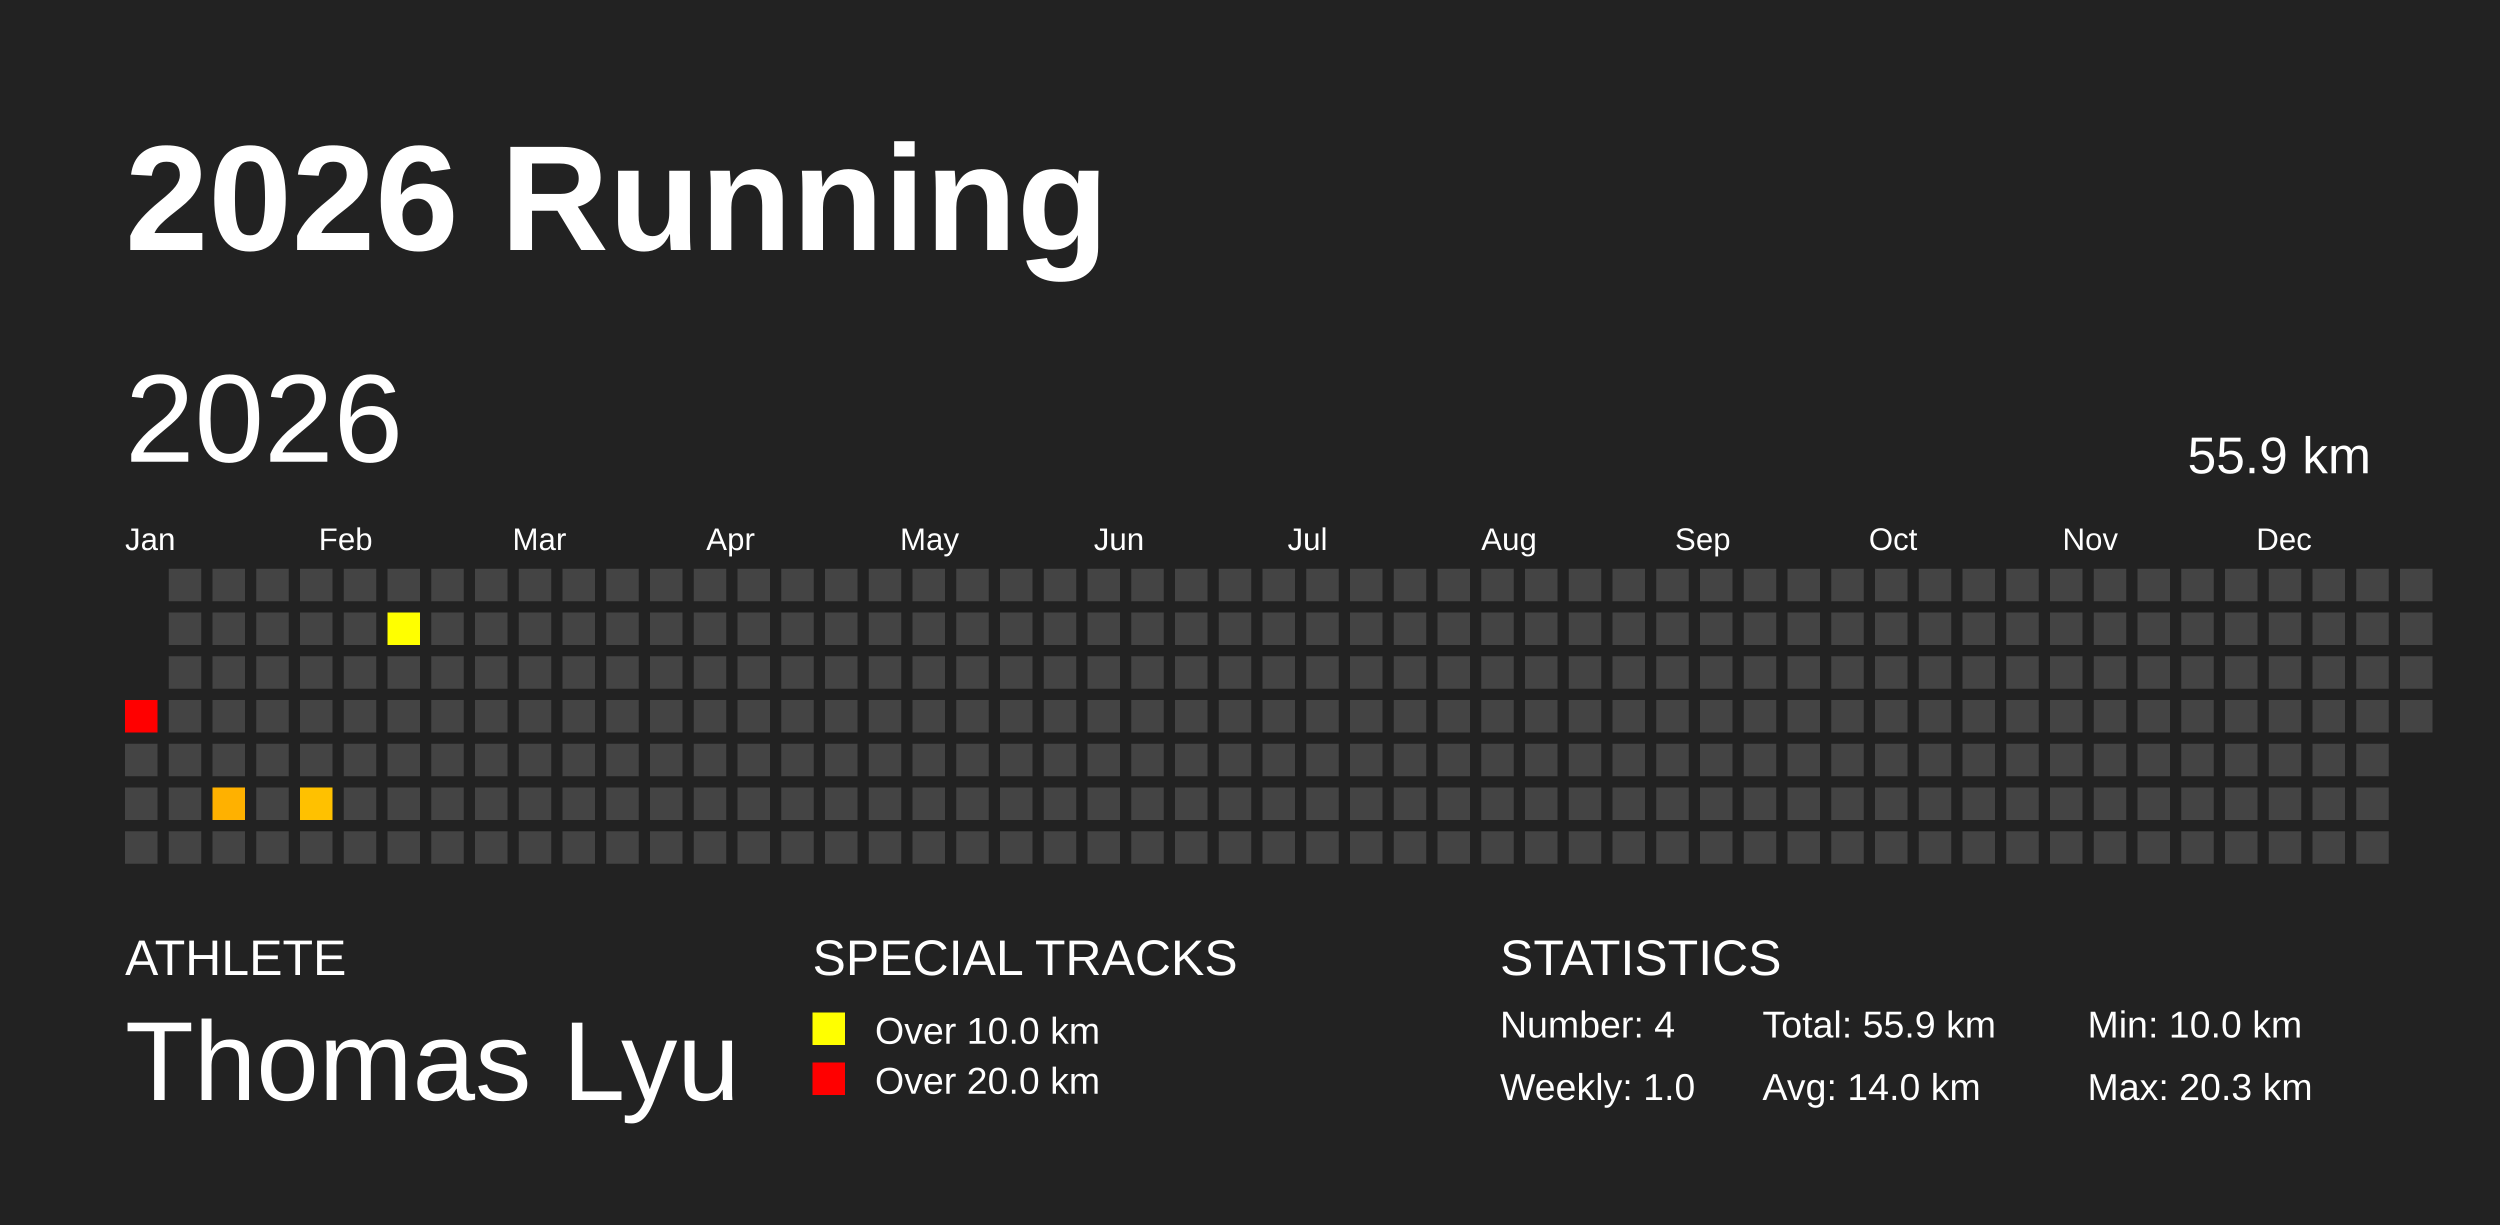
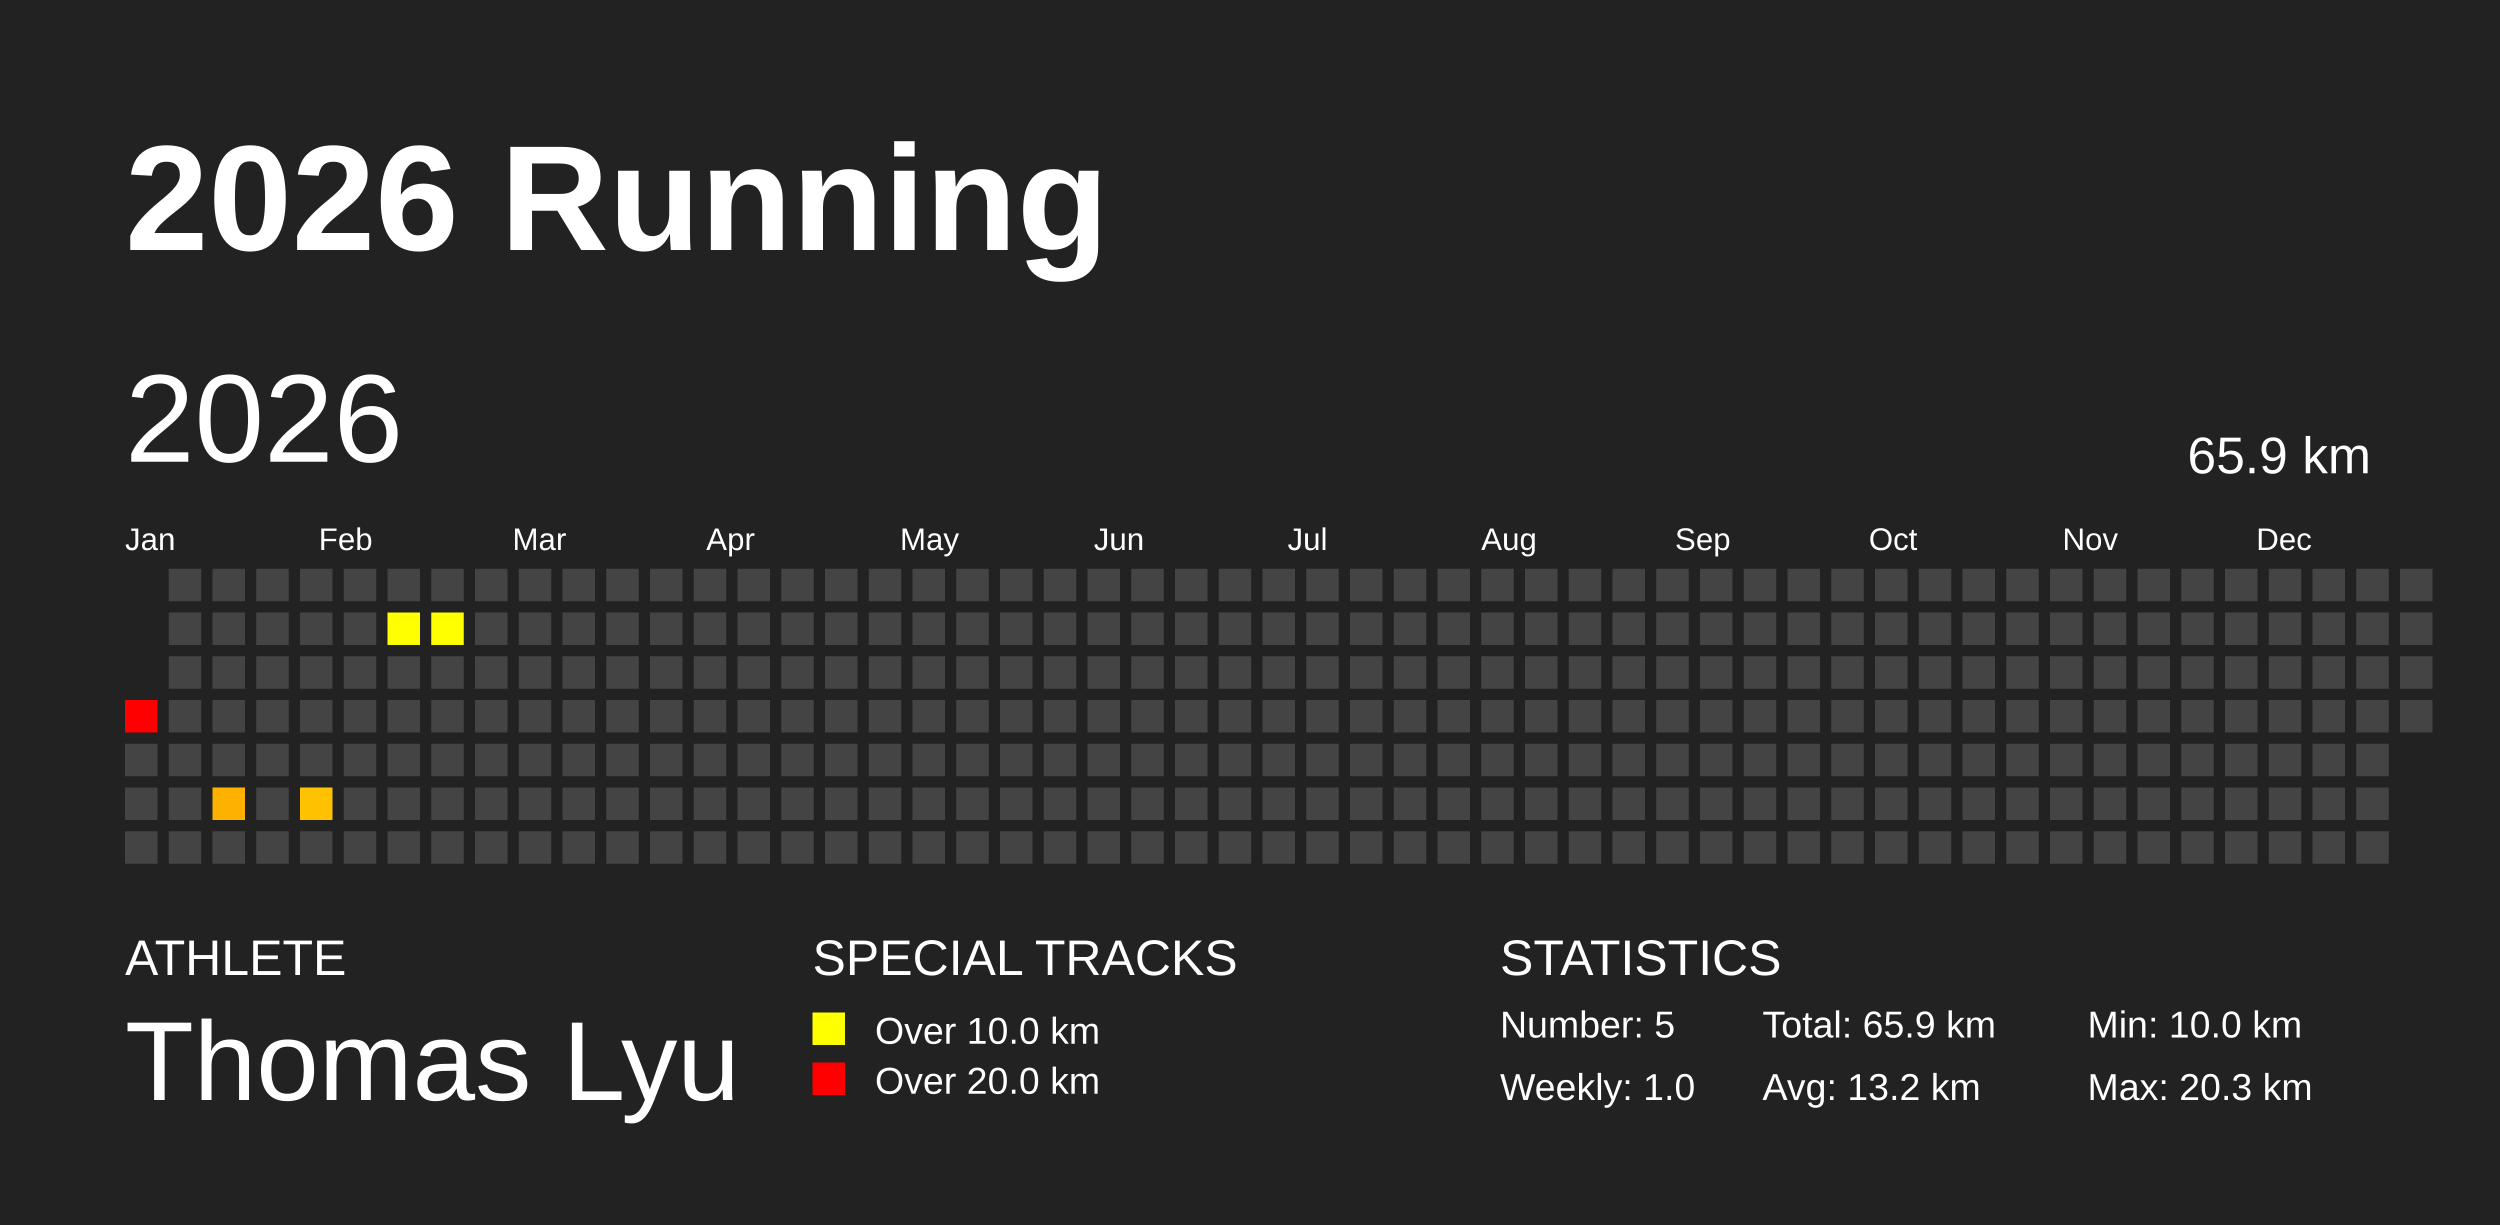
<svg xmlns="http://www.w3.org/2000/svg" baseProfile="full" height="98mm" version="1.1" viewBox="0,0,200,98" width="200mm">
  <defs />
  <rect fill="#222222" height="98" width="200" x="0" y="0" />
  <text fill="#FFFFFF" style="font-size:12px; font-family:Arial; font-weight:bold;" x="10" y="20">2026 Running</text>
  <text fill="#FFFFFF" style="font-size:4px; font-family:Arial" x="10" y="78">ATHLETE</text>
  <text fill="#FFFFFF" style="font-size:9px; font-family:Arial" x="10" y="88">Thomas Lyu</text>
  <text fill="#FFFFFF" style="font-size:4px; font-family:Arial" x="65" y="78">SPECIAL TRACKS</text>
  <rect fill="yellow" height="2.6" width="2.6" x="65" y="81" />
  <text fill="#FFFFFF" style="font-size:3px; font-family:Arial" x="70" y="83.5">Over 10.0 km</text>
  <rect fill="red" height="2.6" width="2.6" x="65" y="85" />
  <text fill="#FFFFFF" style="font-size:3px; font-family:Arial" x="70" y="87.5">Over 20.0 km</text>
  <text fill="#FFFFFF" style="font-size:4px; font-family:Arial" x="120" y="78">STATISTICS</text>
-   <text fill="#FFFFFF" style="font-size:3px; font-family:Arial" x="120" y="83">Number: 4</text>
+   <text fill="#FFFFFF" style="font-size:3px; font-family:Arial" x="120" y="83">Number: 5</text>
  <text fill="#FFFFFF" style="font-size:3px; font-family:Arial" x="120" y="88">Weekly: 1.0</text>
-   <text fill="#FFFFFF" style="font-size:3px; font-family:Arial" x="141" y="83">Total: 55.9 km</text>
-   <text fill="#FFFFFF" style="font-size:3px; font-family:Arial" x="141" y="88">Avg: 14.0 km</text>
+   <text fill="#FFFFFF" style="font-size:3px; font-family:Arial" x="141" y="83">Total: 65.9 km</text>
+   <text fill="#FFFFFF" style="font-size:3px; font-family:Arial" x="141" y="88">Avg: 13.2 km</text>
  <text fill="#FFFFFF" style="font-size:3px; font-family:Arial" x="167" y="83">Min: 10.0 km</text>
  <text fill="#FFFFFF" style="font-size:3px; font-family:Arial" x="167" y="88">Max: 20.3 km</text>
  <text dominant-baseline="hanging" fill="#FFFFFF" style="font-size:10.0px; font-family:Arial;" x="10" y="30">2026</text>
-   <text dominant-baseline="hanging" fill="#FFFFFF" style="font-size:4.125px; font-family:Arial;" x="175" y="35">55.9 km</text>
+   <text dominant-baseline="hanging" fill="#FFFFFF" style="font-size:4.125px; font-family:Arial;" x="175" y="35">65.9 km</text>
  <text fill="#FFFFFF" style="font-size:2.5px; font-family:Arial" x="10.0" y="44">Jan</text>
  <text fill="#FFFFFF" style="font-size:2.5px; font-family:Arial" x="25.5" y="44">Feb</text>
  <text fill="#FFFFFF" style="font-size:2.5px; font-family:Arial" x="41.0" y="44">Mar</text>
  <text fill="#FFFFFF" style="font-size:2.5px; font-family:Arial" x="56.5" y="44">Apr</text>
  <text fill="#FFFFFF" style="font-size:2.5px; font-family:Arial" x="72.0" y="44">May</text>
  <text fill="#FFFFFF" style="font-size:2.5px; font-family:Arial" x="87.5" y="44">Jun</text>
  <text fill="#FFFFFF" style="font-size:2.5px; font-family:Arial" x="103.0" y="44">Jul</text>
  <text fill="#FFFFFF" style="font-size:2.5px; font-family:Arial" x="118.5" y="44">Aug</text>
  <text fill="#FFFFFF" style="font-size:2.5px; font-family:Arial" x="134.0" y="44">Sep</text>
  <text fill="#FFFFFF" style="font-size:2.5px; font-family:Arial" x="149.5" y="44">Oct</text>
  <text fill="#FFFFFF" style="font-size:2.5px; font-family:Arial" x="165.0" y="44">Nov</text>
  <text fill="#FFFFFF" style="font-size:2.5px; font-family:Arial" x="180.5" y="44">Dec</text>
  <rect fill="red" height="2.6" width="2.6" x="10.0" y="56.0" />
  <rect fill="#444444" height="2.6" width="2.6" x="10.0" y="59.5" />
  <rect fill="#444444" height="2.6" width="2.6" x="10.0" y="63.0" />
  <rect fill="#444444" height="2.6" width="2.6" x="10.0" y="66.5" />
  <rect fill="#444444" height="2.6" width="2.6" x="13.5" y="45.5" />
  <rect fill="#444444" height="2.6" width="2.6" x="13.5" y="49.0" />
  <rect fill="#444444" height="2.6" width="2.6" x="13.5" y="52.5" />
  <rect fill="#444444" height="2.6" width="2.6" x="13.5" y="56.0" />
  <rect fill="#444444" height="2.6" width="2.6" x="13.5" y="59.5" />
  <rect fill="#444444" height="2.6" width="2.6" x="13.5" y="63.0" />
  <rect fill="#444444" height="2.6" width="2.6" x="13.5" y="66.5" />
  <rect fill="#444444" height="2.6" width="2.6" x="17.0" y="45.5" />
  <rect fill="#444444" height="2.6" width="2.6" x="17.0" y="49.0" />
  <rect fill="#444444" height="2.6" width="2.6" x="17.0" y="52.5" />
  <rect fill="#444444" height="2.6" width="2.6" x="17.0" y="56.0" />
  <rect fill="#444444" height="2.6" width="2.6" x="17.0" y="59.5" />
  <rect fill="#ffb100" height="2.6" width="2.6" x="17.0" y="63.0" />
  <rect fill="#444444" height="2.6" width="2.6" x="17.0" y="66.5" />
  <rect fill="#444444" height="2.6" width="2.6" x="20.5" y="45.5" />
  <rect fill="#444444" height="2.6" width="2.6" x="20.5" y="49.0" />
  <rect fill="#444444" height="2.6" width="2.6" x="20.5" y="52.5" />
  <rect fill="#444444" height="2.6" width="2.6" x="20.5" y="56.0" />
  <rect fill="#444444" height="2.6" width="2.6" x="20.5" y="59.5" />
  <rect fill="#444444" height="2.6" width="2.6" x="20.5" y="63.0" />
  <rect fill="#444444" height="2.6" width="2.6" x="20.5" y="66.5" />
  <rect fill="#444444" height="2.6" width="2.6" x="24.0" y="45.5" />
  <rect fill="#444444" height="2.6" width="2.6" x="24.0" y="49.0" />
  <rect fill="#444444" height="2.6" width="2.6" x="24.0" y="52.5" />
  <rect fill="#444444" height="2.6" width="2.6" x="24.0" y="56.0" />
  <rect fill="#444444" height="2.6" width="2.6" x="24.0" y="59.5" />
  <rect fill="#ffc100" height="2.6" width="2.6" x="24.0" y="63.0" />
  <rect fill="#444444" height="2.6" width="2.6" x="24.0" y="66.5" />
  <rect fill="#444444" height="2.6" width="2.6" x="27.5" y="45.5" />
  <rect fill="#444444" height="2.6" width="2.6" x="27.5" y="49.0" />
  <rect fill="#444444" height="2.6" width="2.6" x="27.5" y="52.5" />
  <rect fill="#444444" height="2.6" width="2.6" x="27.5" y="56.0" />
  <rect fill="#444444" height="2.6" width="2.6" x="27.5" y="59.5" />
  <rect fill="#444444" height="2.6" width="2.6" x="27.5" y="63.0" />
  <rect fill="#444444" height="2.6" width="2.6" x="27.5" y="66.5" />
  <rect fill="#444444" height="2.6" width="2.6" x="31.0" y="45.5" />
  <rect fill="#ffff00" height="2.6" width="2.6" x="31.0" y="49.0" />
  <rect fill="#444444" height="2.6" width="2.6" x="31.0" y="52.5" />
  <rect fill="#444444" height="2.6" width="2.6" x="31.0" y="56.0" />
  <rect fill="#444444" height="2.6" width="2.6" x="31.0" y="59.5" />
  <rect fill="#444444" height="2.6" width="2.6" x="31.0" y="63.0" />
  <rect fill="#444444" height="2.6" width="2.6" x="31.0" y="66.5" />
  <rect fill="#444444" height="2.6" width="2.6" x="34.5" y="45.5" />
-   <rect fill="#444444" height="2.6" width="2.6" x="34.5" y="49.0" />
+   <rect fill="#ffff00" height="2.6" width="2.6" x="34.5" y="49.0" />
  <rect fill="#444444" height="2.6" width="2.6" x="34.5" y="52.5" />
  <rect fill="#444444" height="2.6" width="2.6" x="34.5" y="56.0" />
  <rect fill="#444444" height="2.6" width="2.6" x="34.5" y="59.5" />
  <rect fill="#444444" height="2.6" width="2.6" x="34.5" y="63.0" />
  <rect fill="#444444" height="2.6" width="2.6" x="34.5" y="66.5" />
  <rect fill="#444444" height="2.6" width="2.6" x="38.0" y="45.5" />
  <rect fill="#444444" height="2.6" width="2.6" x="38.0" y="49.0" />
  <rect fill="#444444" height="2.6" width="2.6" x="38.0" y="52.5" />
  <rect fill="#444444" height="2.6" width="2.6" x="38.0" y="56.0" />
  <rect fill="#444444" height="2.6" width="2.6" x="38.0" y="59.5" />
  <rect fill="#444444" height="2.6" width="2.6" x="38.0" y="63.0" />
  <rect fill="#444444" height="2.6" width="2.6" x="38.0" y="66.5" />
  <rect fill="#444444" height="2.6" width="2.6" x="41.5" y="45.5" />
  <rect fill="#444444" height="2.6" width="2.6" x="41.5" y="49.0" />
  <rect fill="#444444" height="2.6" width="2.6" x="41.5" y="52.5" />
  <rect fill="#444444" height="2.6" width="2.6" x="41.5" y="56.0" />
  <rect fill="#444444" height="2.6" width="2.6" x="41.5" y="59.5" />
  <rect fill="#444444" height="2.6" width="2.6" x="41.5" y="63.0" />
  <rect fill="#444444" height="2.6" width="2.6" x="41.5" y="66.5" />
  <rect fill="#444444" height="2.6" width="2.6" x="45.0" y="45.5" />
  <rect fill="#444444" height="2.6" width="2.6" x="45.0" y="49.0" />
  <rect fill="#444444" height="2.6" width="2.6" x="45.0" y="52.5" />
  <rect fill="#444444" height="2.6" width="2.6" x="45.0" y="56.0" />
  <rect fill="#444444" height="2.6" width="2.6" x="45.0" y="59.5" />
  <rect fill="#444444" height="2.6" width="2.6" x="45.0" y="63.0" />
  <rect fill="#444444" height="2.6" width="2.6" x="45.0" y="66.5" />
  <rect fill="#444444" height="2.6" width="2.6" x="48.5" y="45.5" />
  <rect fill="#444444" height="2.6" width="2.6" x="48.5" y="49.0" />
  <rect fill="#444444" height="2.6" width="2.6" x="48.5" y="52.5" />
  <rect fill="#444444" height="2.6" width="2.6" x="48.5" y="56.0" />
  <rect fill="#444444" height="2.6" width="2.6" x="48.5" y="59.5" />
  <rect fill="#444444" height="2.6" width="2.6" x="48.5" y="63.0" />
  <rect fill="#444444" height="2.6" width="2.6" x="48.5" y="66.5" />
  <rect fill="#444444" height="2.6" width="2.6" x="52.0" y="45.5" />
  <rect fill="#444444" height="2.6" width="2.6" x="52.0" y="49.0" />
  <rect fill="#444444" height="2.6" width="2.6" x="52.0" y="52.5" />
  <rect fill="#444444" height="2.6" width="2.6" x="52.0" y="56.0" />
  <rect fill="#444444" height="2.6" width="2.6" x="52.0" y="59.5" />
  <rect fill="#444444" height="2.6" width="2.6" x="52.0" y="63.0" />
  <rect fill="#444444" height="2.6" width="2.6" x="52.0" y="66.5" />
  <rect fill="#444444" height="2.6" width="2.6" x="55.5" y="45.5" />
  <rect fill="#444444" height="2.6" width="2.6" x="55.5" y="49.0" />
  <rect fill="#444444" height="2.6" width="2.6" x="55.5" y="52.5" />
  <rect fill="#444444" height="2.6" width="2.6" x="55.5" y="56.0" />
  <rect fill="#444444" height="2.6" width="2.6" x="55.5" y="59.5" />
  <rect fill="#444444" height="2.6" width="2.6" x="55.5" y="63.0" />
  <rect fill="#444444" height="2.6" width="2.6" x="55.5" y="66.5" />
  <rect fill="#444444" height="2.6" width="2.6" x="59.0" y="45.5" />
  <rect fill="#444444" height="2.6" width="2.6" x="59.0" y="49.0" />
  <rect fill="#444444" height="2.6" width="2.6" x="59.0" y="52.5" />
  <rect fill="#444444" height="2.6" width="2.6" x="59.0" y="56.0" />
  <rect fill="#444444" height="2.6" width="2.6" x="59.0" y="59.5" />
  <rect fill="#444444" height="2.6" width="2.6" x="59.0" y="63.0" />
  <rect fill="#444444" height="2.6" width="2.6" x="59.0" y="66.5" />
  <rect fill="#444444" height="2.6" width="2.6" x="62.5" y="45.5" />
  <rect fill="#444444" height="2.6" width="2.6" x="62.5" y="49.0" />
  <rect fill="#444444" height="2.6" width="2.6" x="62.5" y="52.5" />
  <rect fill="#444444" height="2.6" width="2.6" x="62.5" y="56.0" />
  <rect fill="#444444" height="2.6" width="2.6" x="62.5" y="59.5" />
  <rect fill="#444444" height="2.6" width="2.6" x="62.5" y="63.0" />
  <rect fill="#444444" height="2.6" width="2.6" x="62.5" y="66.5" />
  <rect fill="#444444" height="2.6" width="2.6" x="66.0" y="45.5" />
  <rect fill="#444444" height="2.6" width="2.6" x="66.0" y="49.0" />
  <rect fill="#444444" height="2.6" width="2.6" x="66.0" y="52.5" />
  <rect fill="#444444" height="2.6" width="2.6" x="66.0" y="56.0" />
  <rect fill="#444444" height="2.6" width="2.6" x="66.0" y="59.5" />
  <rect fill="#444444" height="2.6" width="2.6" x="66.0" y="63.0" />
  <rect fill="#444444" height="2.6" width="2.6" x="66.0" y="66.5" />
  <rect fill="#444444" height="2.6" width="2.6" x="69.5" y="45.5" />
  <rect fill="#444444" height="2.6" width="2.6" x="69.5" y="49.0" />
  <rect fill="#444444" height="2.6" width="2.6" x="69.5" y="52.5" />
  <rect fill="#444444" height="2.6" width="2.6" x="69.5" y="56.0" />
  <rect fill="#444444" height="2.6" width="2.6" x="69.5" y="59.5" />
  <rect fill="#444444" height="2.6" width="2.6" x="69.5" y="63.0" />
  <rect fill="#444444" height="2.6" width="2.6" x="69.5" y="66.5" />
  <rect fill="#444444" height="2.6" width="2.6" x="73.0" y="45.5" />
  <rect fill="#444444" height="2.6" width="2.6" x="73.0" y="49.0" />
  <rect fill="#444444" height="2.6" width="2.6" x="73.0" y="52.5" />
  <rect fill="#444444" height="2.6" width="2.6" x="73.0" y="56.0" />
  <rect fill="#444444" height="2.6" width="2.6" x="73.0" y="59.5" />
  <rect fill="#444444" height="2.6" width="2.6" x="73.0" y="63.0" />
  <rect fill="#444444" height="2.6" width="2.6" x="73.0" y="66.5" />
  <rect fill="#444444" height="2.6" width="2.6" x="76.5" y="45.5" />
  <rect fill="#444444" height="2.6" width="2.6" x="76.5" y="49.0" />
  <rect fill="#444444" height="2.6" width="2.6" x="76.5" y="52.5" />
  <rect fill="#444444" height="2.6" width="2.6" x="76.5" y="56.0" />
  <rect fill="#444444" height="2.6" width="2.6" x="76.5" y="59.5" />
  <rect fill="#444444" height="2.6" width="2.6" x="76.5" y="63.0" />
  <rect fill="#444444" height="2.6" width="2.6" x="76.5" y="66.5" />
  <rect fill="#444444" height="2.6" width="2.6" x="80.0" y="45.5" />
  <rect fill="#444444" height="2.6" width="2.6" x="80.0" y="49.0" />
  <rect fill="#444444" height="2.6" width="2.6" x="80.0" y="52.5" />
  <rect fill="#444444" height="2.6" width="2.6" x="80.0" y="56.0" />
  <rect fill="#444444" height="2.6" width="2.6" x="80.0" y="59.5" />
  <rect fill="#444444" height="2.6" width="2.6" x="80.0" y="63.0" />
  <rect fill="#444444" height="2.6" width="2.6" x="80.0" y="66.5" />
  <rect fill="#444444" height="2.6" width="2.6" x="83.5" y="45.5" />
  <rect fill="#444444" height="2.6" width="2.6" x="83.5" y="49.0" />
  <rect fill="#444444" height="2.6" width="2.6" x="83.5" y="52.5" />
  <rect fill="#444444" height="2.6" width="2.6" x="83.5" y="56.0" />
  <rect fill="#444444" height="2.6" width="2.6" x="83.5" y="59.5" />
  <rect fill="#444444" height="2.6" width="2.6" x="83.5" y="63.0" />
  <rect fill="#444444" height="2.6" width="2.6" x="83.5" y="66.5" />
  <rect fill="#444444" height="2.6" width="2.6" x="87.0" y="45.5" />
  <rect fill="#444444" height="2.6" width="2.6" x="87.0" y="49.0" />
  <rect fill="#444444" height="2.6" width="2.6" x="87.0" y="52.5" />
  <rect fill="#444444" height="2.6" width="2.6" x="87.0" y="56.0" />
  <rect fill="#444444" height="2.6" width="2.6" x="87.0" y="59.5" />
  <rect fill="#444444" height="2.6" width="2.6" x="87.0" y="63.0" />
  <rect fill="#444444" height="2.6" width="2.6" x="87.0" y="66.5" />
  <rect fill="#444444" height="2.6" width="2.6" x="90.5" y="45.5" />
  <rect fill="#444444" height="2.6" width="2.6" x="90.5" y="49.0" />
  <rect fill="#444444" height="2.6" width="2.6" x="90.5" y="52.5" />
  <rect fill="#444444" height="2.6" width="2.6" x="90.5" y="56.0" />
  <rect fill="#444444" height="2.6" width="2.6" x="90.5" y="59.5" />
  <rect fill="#444444" height="2.6" width="2.6" x="90.5" y="63.0" />
  <rect fill="#444444" height="2.6" width="2.6" x="90.5" y="66.5" />
  <rect fill="#444444" height="2.6" width="2.6" x="94.0" y="45.5" />
  <rect fill="#444444" height="2.6" width="2.6" x="94.0" y="49.0" />
  <rect fill="#444444" height="2.6" width="2.6" x="94.0" y="52.5" />
  <rect fill="#444444" height="2.6" width="2.6" x="94.0" y="56.0" />
  <rect fill="#444444" height="2.6" width="2.6" x="94.0" y="59.5" />
  <rect fill="#444444" height="2.6" width="2.6" x="94.0" y="63.0" />
  <rect fill="#444444" height="2.6" width="2.6" x="94.0" y="66.5" />
  <rect fill="#444444" height="2.6" width="2.6" x="97.5" y="45.5" />
  <rect fill="#444444" height="2.6" width="2.6" x="97.5" y="49.0" />
  <rect fill="#444444" height="2.6" width="2.6" x="97.5" y="52.5" />
  <rect fill="#444444" height="2.6" width="2.6" x="97.5" y="56.0" />
  <rect fill="#444444" height="2.6" width="2.6" x="97.5" y="59.5" />
  <rect fill="#444444" height="2.6" width="2.6" x="97.5" y="63.0" />
  <rect fill="#444444" height="2.6" width="2.6" x="97.5" y="66.5" />
  <rect fill="#444444" height="2.6" width="2.6" x="101.0" y="45.5" />
  <rect fill="#444444" height="2.6" width="2.6" x="101.0" y="49.0" />
  <rect fill="#444444" height="2.6" width="2.6" x="101.0" y="52.5" />
  <rect fill="#444444" height="2.6" width="2.6" x="101.0" y="56.0" />
  <rect fill="#444444" height="2.6" width="2.6" x="101.0" y="59.5" />
  <rect fill="#444444" height="2.6" width="2.6" x="101.0" y="63.0" />
  <rect fill="#444444" height="2.6" width="2.6" x="101.0" y="66.5" />
  <rect fill="#444444" height="2.6" width="2.6" x="104.5" y="45.5" />
  <rect fill="#444444" height="2.6" width="2.6" x="104.5" y="49.0" />
  <rect fill="#444444" height="2.6" width="2.6" x="104.5" y="52.5" />
  <rect fill="#444444" height="2.6" width="2.6" x="104.5" y="56.0" />
  <rect fill="#444444" height="2.6" width="2.6" x="104.5" y="59.5" />
  <rect fill="#444444" height="2.6" width="2.6" x="104.5" y="63.0" />
  <rect fill="#444444" height="2.6" width="2.6" x="104.5" y="66.5" />
  <rect fill="#444444" height="2.6" width="2.6" x="108.0" y="45.5" />
  <rect fill="#444444" height="2.6" width="2.6" x="108.0" y="49.0" />
  <rect fill="#444444" height="2.6" width="2.6" x="108.0" y="52.5" />
  <rect fill="#444444" height="2.6" width="2.6" x="108.0" y="56.0" />
  <rect fill="#444444" height="2.6" width="2.6" x="108.0" y="59.5" />
  <rect fill="#444444" height="2.6" width="2.6" x="108.0" y="63.0" />
  <rect fill="#444444" height="2.6" width="2.6" x="108.0" y="66.5" />
  <rect fill="#444444" height="2.6" width="2.6" x="111.5" y="45.5" />
  <rect fill="#444444" height="2.6" width="2.6" x="111.5" y="49.0" />
  <rect fill="#444444" height="2.6" width="2.6" x="111.5" y="52.5" />
  <rect fill="#444444" height="2.6" width="2.6" x="111.5" y="56.0" />
  <rect fill="#444444" height="2.6" width="2.6" x="111.5" y="59.5" />
  <rect fill="#444444" height="2.6" width="2.6" x="111.5" y="63.0" />
  <rect fill="#444444" height="2.6" width="2.6" x="111.5" y="66.5" />
  <rect fill="#444444" height="2.6" width="2.6" x="115.0" y="45.5" />
  <rect fill="#444444" height="2.6" width="2.6" x="115.0" y="49.0" />
  <rect fill="#444444" height="2.6" width="2.6" x="115.0" y="52.5" />
  <rect fill="#444444" height="2.6" width="2.6" x="115.0" y="56.0" />
  <rect fill="#444444" height="2.6" width="2.6" x="115.0" y="59.5" />
  <rect fill="#444444" height="2.6" width="2.6" x="115.0" y="63.0" />
  <rect fill="#444444" height="2.6" width="2.6" x="115.0" y="66.5" />
  <rect fill="#444444" height="2.6" width="2.6" x="118.5" y="45.5" />
  <rect fill="#444444" height="2.6" width="2.6" x="118.5" y="49.0" />
  <rect fill="#444444" height="2.6" width="2.6" x="118.5" y="52.5" />
  <rect fill="#444444" height="2.6" width="2.6" x="118.5" y="56.0" />
  <rect fill="#444444" height="2.6" width="2.6" x="118.5" y="59.5" />
  <rect fill="#444444" height="2.6" width="2.6" x="118.5" y="63.0" />
  <rect fill="#444444" height="2.6" width="2.6" x="118.5" y="66.5" />
  <rect fill="#444444" height="2.6" width="2.6" x="122.0" y="45.5" />
  <rect fill="#444444" height="2.6" width="2.6" x="122.0" y="49.0" />
  <rect fill="#444444" height="2.6" width="2.6" x="122.0" y="52.5" />
  <rect fill="#444444" height="2.6" width="2.6" x="122.0" y="56.0" />
  <rect fill="#444444" height="2.6" width="2.6" x="122.0" y="59.5" />
  <rect fill="#444444" height="2.6" width="2.6" x="122.0" y="63.0" />
  <rect fill="#444444" height="2.6" width="2.6" x="122.0" y="66.5" />
  <rect fill="#444444" height="2.6" width="2.6" x="125.5" y="45.5" />
  <rect fill="#444444" height="2.6" width="2.6" x="125.5" y="49.0" />
  <rect fill="#444444" height="2.6" width="2.6" x="125.5" y="52.5" />
  <rect fill="#444444" height="2.6" width="2.6" x="125.5" y="56.0" />
  <rect fill="#444444" height="2.6" width="2.6" x="125.5" y="59.5" />
  <rect fill="#444444" height="2.6" width="2.6" x="125.5" y="63.0" />
  <rect fill="#444444" height="2.6" width="2.6" x="125.5" y="66.5" />
  <rect fill="#444444" height="2.6" width="2.6" x="129.0" y="45.5" />
  <rect fill="#444444" height="2.6" width="2.6" x="129.0" y="49.0" />
  <rect fill="#444444" height="2.6" width="2.6" x="129.0" y="52.5" />
  <rect fill="#444444" height="2.6" width="2.6" x="129.0" y="56.0" />
  <rect fill="#444444" height="2.6" width="2.6" x="129.0" y="59.5" />
  <rect fill="#444444" height="2.6" width="2.6" x="129.0" y="63.0" />
  <rect fill="#444444" height="2.6" width="2.6" x="129.0" y="66.5" />
  <rect fill="#444444" height="2.6" width="2.6" x="132.5" y="45.5" />
  <rect fill="#444444" height="2.6" width="2.6" x="132.5" y="49.0" />
  <rect fill="#444444" height="2.6" width="2.6" x="132.5" y="52.5" />
  <rect fill="#444444" height="2.6" width="2.6" x="132.5" y="56.0" />
  <rect fill="#444444" height="2.6" width="2.6" x="132.5" y="59.5" />
  <rect fill="#444444" height="2.6" width="2.6" x="132.5" y="63.0" />
  <rect fill="#444444" height="2.6" width="2.6" x="132.5" y="66.5" />
  <rect fill="#444444" height="2.6" width="2.6" x="136.0" y="45.5" />
  <rect fill="#444444" height="2.6" width="2.6" x="136.0" y="49.0" />
  <rect fill="#444444" height="2.6" width="2.6" x="136.0" y="52.5" />
  <rect fill="#444444" height="2.6" width="2.6" x="136.0" y="56.0" />
  <rect fill="#444444" height="2.6" width="2.6" x="136.0" y="59.5" />
  <rect fill="#444444" height="2.6" width="2.6" x="136.0" y="63.0" />
  <rect fill="#444444" height="2.6" width="2.6" x="136.0" y="66.5" />
  <rect fill="#444444" height="2.6" width="2.6" x="139.5" y="45.5" />
  <rect fill="#444444" height="2.6" width="2.6" x="139.5" y="49.0" />
  <rect fill="#444444" height="2.6" width="2.6" x="139.5" y="52.5" />
  <rect fill="#444444" height="2.6" width="2.6" x="139.5" y="56.0" />
  <rect fill="#444444" height="2.6" width="2.6" x="139.5" y="59.5" />
  <rect fill="#444444" height="2.6" width="2.6" x="139.5" y="63.0" />
  <rect fill="#444444" height="2.6" width="2.6" x="139.5" y="66.5" />
  <rect fill="#444444" height="2.6" width="2.6" x="143.0" y="45.5" />
  <rect fill="#444444" height="2.6" width="2.6" x="143.0" y="49.0" />
  <rect fill="#444444" height="2.6" width="2.6" x="143.0" y="52.5" />
  <rect fill="#444444" height="2.6" width="2.6" x="143.0" y="56.0" />
  <rect fill="#444444" height="2.6" width="2.6" x="143.0" y="59.5" />
  <rect fill="#444444" height="2.6" width="2.6" x="143.0" y="63.0" />
  <rect fill="#444444" height="2.6" width="2.6" x="143.0" y="66.5" />
  <rect fill="#444444" height="2.6" width="2.6" x="146.5" y="45.5" />
  <rect fill="#444444" height="2.6" width="2.6" x="146.5" y="49.0" />
  <rect fill="#444444" height="2.6" width="2.6" x="146.5" y="52.5" />
  <rect fill="#444444" height="2.6" width="2.6" x="146.5" y="56.0" />
  <rect fill="#444444" height="2.6" width="2.6" x="146.5" y="59.5" />
  <rect fill="#444444" height="2.6" width="2.6" x="146.5" y="63.0" />
  <rect fill="#444444" height="2.6" width="2.6" x="146.5" y="66.5" />
  <rect fill="#444444" height="2.6" width="2.6" x="150.0" y="45.5" />
  <rect fill="#444444" height="2.6" width="2.6" x="150.0" y="49.0" />
  <rect fill="#444444" height="2.6" width="2.6" x="150.0" y="52.5" />
  <rect fill="#444444" height="2.6" width="2.6" x="150.0" y="56.0" />
  <rect fill="#444444" height="2.6" width="2.6" x="150.0" y="59.5" />
  <rect fill="#444444" height="2.6" width="2.6" x="150.0" y="63.0" />
  <rect fill="#444444" height="2.6" width="2.6" x="150.0" y="66.5" />
  <rect fill="#444444" height="2.6" width="2.6" x="153.5" y="45.5" />
  <rect fill="#444444" height="2.6" width="2.6" x="153.5" y="49.0" />
  <rect fill="#444444" height="2.6" width="2.6" x="153.5" y="52.5" />
  <rect fill="#444444" height="2.6" width="2.6" x="153.5" y="56.0" />
  <rect fill="#444444" height="2.6" width="2.6" x="153.5" y="59.5" />
  <rect fill="#444444" height="2.6" width="2.6" x="153.5" y="63.0" />
  <rect fill="#444444" height="2.6" width="2.6" x="153.5" y="66.5" />
  <rect fill="#444444" height="2.6" width="2.6" x="157.0" y="45.5" />
  <rect fill="#444444" height="2.6" width="2.6" x="157.0" y="49.0" />
  <rect fill="#444444" height="2.6" width="2.6" x="157.0" y="52.5" />
  <rect fill="#444444" height="2.6" width="2.6" x="157.0" y="56.0" />
  <rect fill="#444444" height="2.6" width="2.6" x="157.0" y="59.5" />
  <rect fill="#444444" height="2.6" width="2.6" x="157.0" y="63.0" />
  <rect fill="#444444" height="2.6" width="2.6" x="157.0" y="66.5" />
  <rect fill="#444444" height="2.6" width="2.6" x="160.5" y="45.5" />
  <rect fill="#444444" height="2.6" width="2.6" x="160.5" y="49.0" />
  <rect fill="#444444" height="2.6" width="2.6" x="160.5" y="52.5" />
  <rect fill="#444444" height="2.6" width="2.6" x="160.5" y="56.0" />
  <rect fill="#444444" height="2.6" width="2.6" x="160.5" y="59.5" />
  <rect fill="#444444" height="2.6" width="2.6" x="160.5" y="63.0" />
  <rect fill="#444444" height="2.6" width="2.6" x="160.5" y="66.5" />
  <rect fill="#444444" height="2.6" width="2.6" x="164.0" y="45.5" />
  <rect fill="#444444" height="2.6" width="2.6" x="164.0" y="49.0" />
  <rect fill="#444444" height="2.6" width="2.6" x="164.0" y="52.5" />
  <rect fill="#444444" height="2.6" width="2.6" x="164.0" y="56.0" />
  <rect fill="#444444" height="2.6" width="2.6" x="164.0" y="59.5" />
  <rect fill="#444444" height="2.6" width="2.6" x="164.0" y="63.0" />
  <rect fill="#444444" height="2.6" width="2.6" x="164.0" y="66.5" />
  <rect fill="#444444" height="2.6" width="2.6" x="167.5" y="45.5" />
  <rect fill="#444444" height="2.6" width="2.6" x="167.5" y="49.0" />
  <rect fill="#444444" height="2.6" width="2.6" x="167.5" y="52.5" />
  <rect fill="#444444" height="2.6" width="2.6" x="167.5" y="56.0" />
  <rect fill="#444444" height="2.6" width="2.6" x="167.5" y="59.5" />
  <rect fill="#444444" height="2.6" width="2.6" x="167.5" y="63.0" />
  <rect fill="#444444" height="2.6" width="2.6" x="167.5" y="66.5" />
  <rect fill="#444444" height="2.6" width="2.6" x="171.0" y="45.5" />
  <rect fill="#444444" height="2.6" width="2.6" x="171.0" y="49.0" />
  <rect fill="#444444" height="2.6" width="2.6" x="171.0" y="52.5" />
  <rect fill="#444444" height="2.6" width="2.6" x="171.0" y="56.0" />
  <rect fill="#444444" height="2.6" width="2.6" x="171.0" y="59.5" />
  <rect fill="#444444" height="2.6" width="2.6" x="171.0" y="63.0" />
  <rect fill="#444444" height="2.6" width="2.6" x="171.0" y="66.5" />
  <rect fill="#444444" height="2.6" width="2.6" x="174.5" y="45.5" />
  <rect fill="#444444" height="2.6" width="2.6" x="174.5" y="49.0" />
  <rect fill="#444444" height="2.6" width="2.6" x="174.5" y="52.5" />
  <rect fill="#444444" height="2.6" width="2.6" x="174.5" y="56.0" />
  <rect fill="#444444" height="2.6" width="2.6" x="174.5" y="59.5" />
  <rect fill="#444444" height="2.6" width="2.6" x="174.5" y="63.0" />
  <rect fill="#444444" height="2.6" width="2.6" x="174.5" y="66.5" />
  <rect fill="#444444" height="2.6" width="2.6" x="178.0" y="45.5" />
  <rect fill="#444444" height="2.6" width="2.6" x="178.0" y="49.0" />
  <rect fill="#444444" height="2.6" width="2.6" x="178.0" y="52.5" />
  <rect fill="#444444" height="2.6" width="2.6" x="178.0" y="56.0" />
  <rect fill="#444444" height="2.6" width="2.6" x="178.0" y="59.5" />
  <rect fill="#444444" height="2.6" width="2.6" x="178.0" y="63.0" />
  <rect fill="#444444" height="2.6" width="2.6" x="178.0" y="66.5" />
  <rect fill="#444444" height="2.6" width="2.6" x="181.5" y="45.5" />
  <rect fill="#444444" height="2.6" width="2.6" x="181.5" y="49.0" />
  <rect fill="#444444" height="2.6" width="2.6" x="181.5" y="52.5" />
  <rect fill="#444444" height="2.6" width="2.6" x="181.5" y="56.0" />
  <rect fill="#444444" height="2.6" width="2.6" x="181.5" y="59.5" />
  <rect fill="#444444" height="2.6" width="2.6" x="181.5" y="63.0" />
  <rect fill="#444444" height="2.6" width="2.6" x="181.5" y="66.5" />
  <rect fill="#444444" height="2.6" width="2.6" x="185.0" y="45.5" />
  <rect fill="#444444" height="2.6" width="2.6" x="185.0" y="49.0" />
  <rect fill="#444444" height="2.6" width="2.6" x="185.0" y="52.5" />
  <rect fill="#444444" height="2.6" width="2.6" x="185.0" y="56.0" />
  <rect fill="#444444" height="2.6" width="2.6" x="185.0" y="59.5" />
  <rect fill="#444444" height="2.6" width="2.6" x="185.0" y="63.0" />
  <rect fill="#444444" height="2.6" width="2.6" x="185.0" y="66.5" />
  <rect fill="#444444" height="2.6" width="2.6" x="188.5" y="45.5" />
  <rect fill="#444444" height="2.6" width="2.6" x="188.5" y="49.0" />
  <rect fill="#444444" height="2.6" width="2.6" x="188.5" y="52.5" />
  <rect fill="#444444" height="2.6" width="2.6" x="188.5" y="56.0" />
  <rect fill="#444444" height="2.6" width="2.6" x="188.5" y="59.5" />
  <rect fill="#444444" height="2.6" width="2.6" x="188.5" y="63.0" />
  <rect fill="#444444" height="2.6" width="2.6" x="188.5" y="66.5" />
  <rect fill="#444444" height="2.6" width="2.6" x="192.0" y="45.5" />
  <rect fill="#444444" height="2.6" width="2.6" x="192.0" y="49.0" />
  <rect fill="#444444" height="2.6" width="2.6" x="192.0" y="52.5" />
  <rect fill="#444444" height="2.6" width="2.6" x="192.0" y="56.0" />
</svg>
